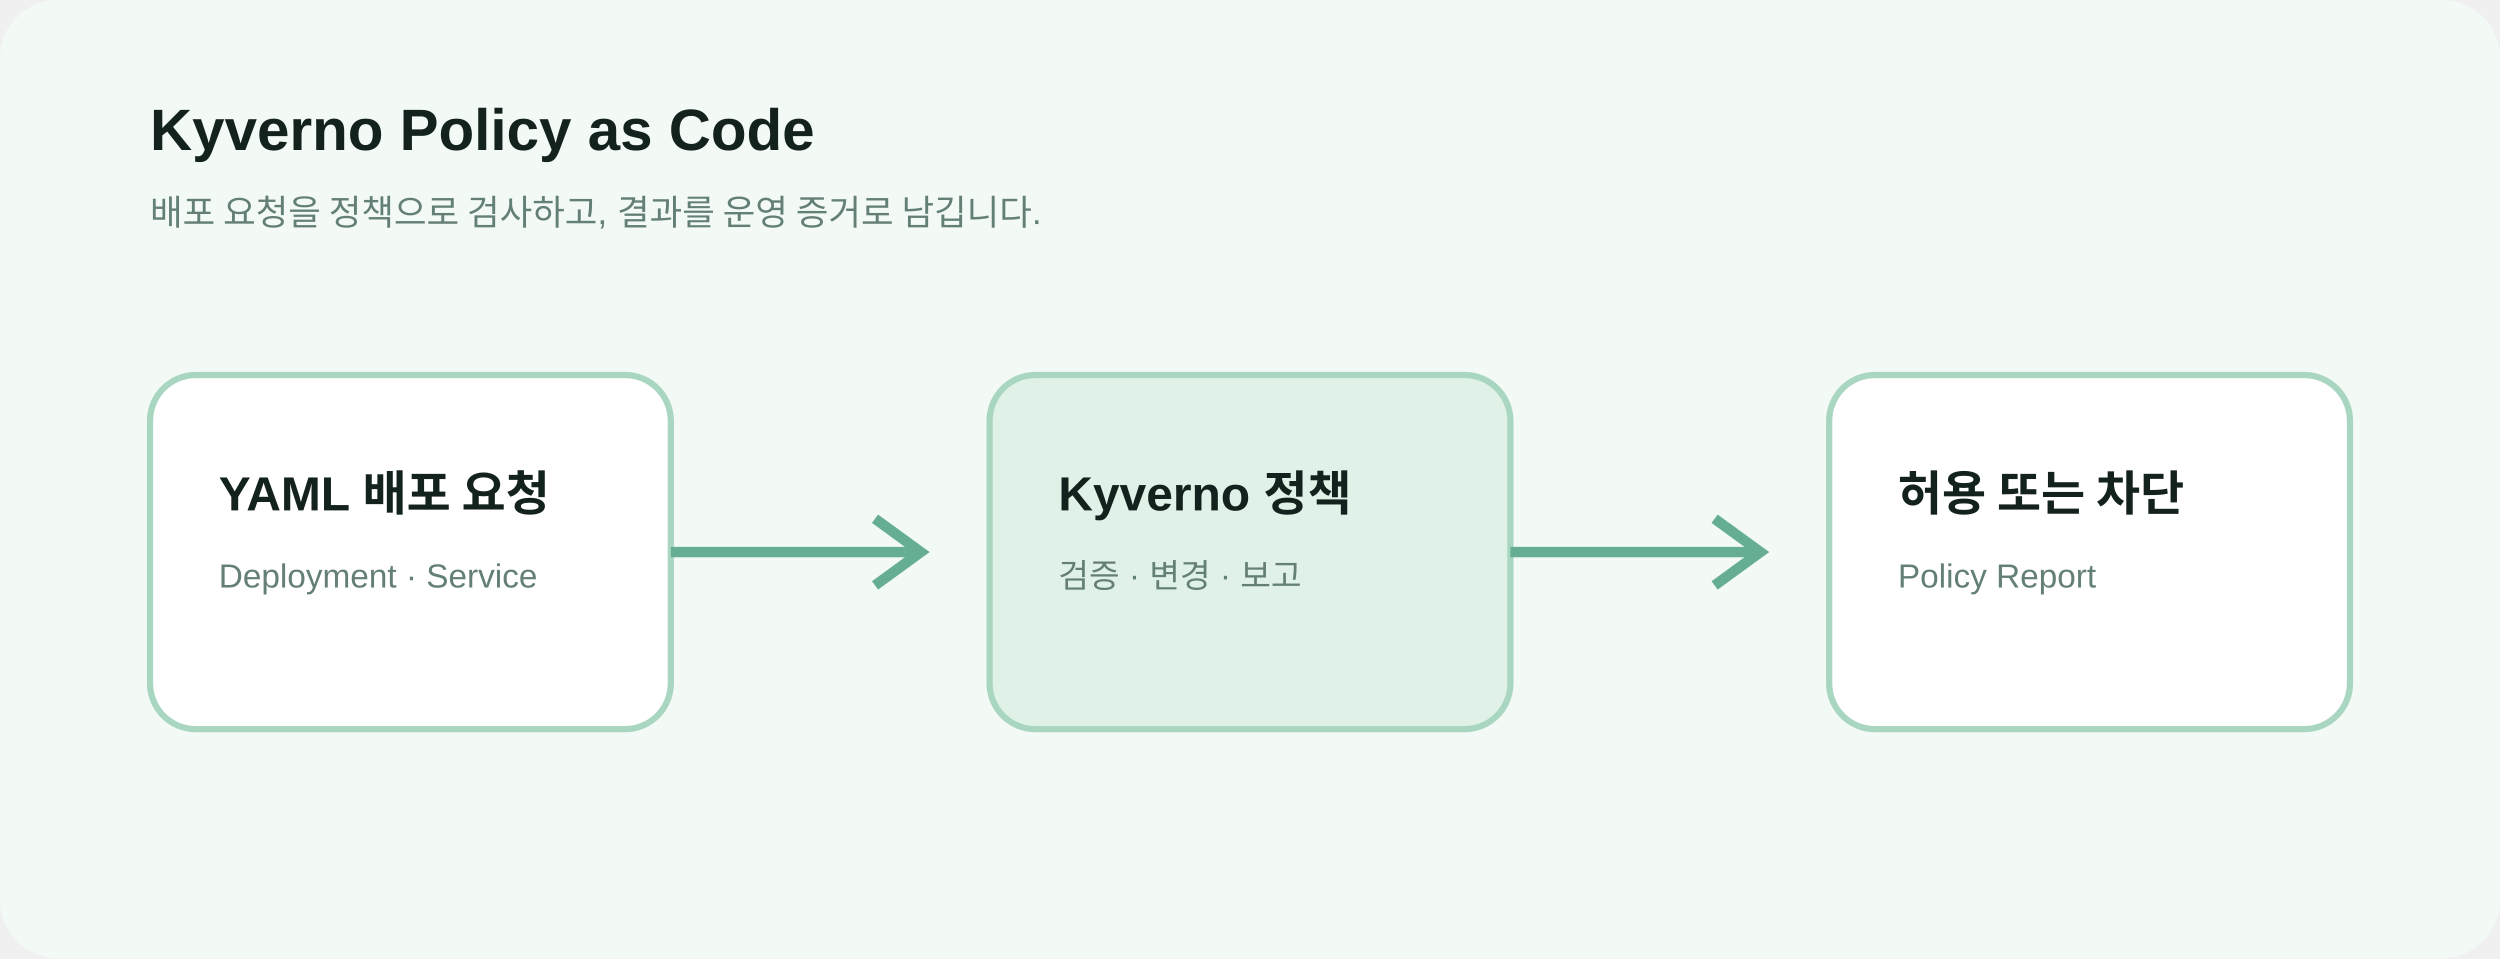
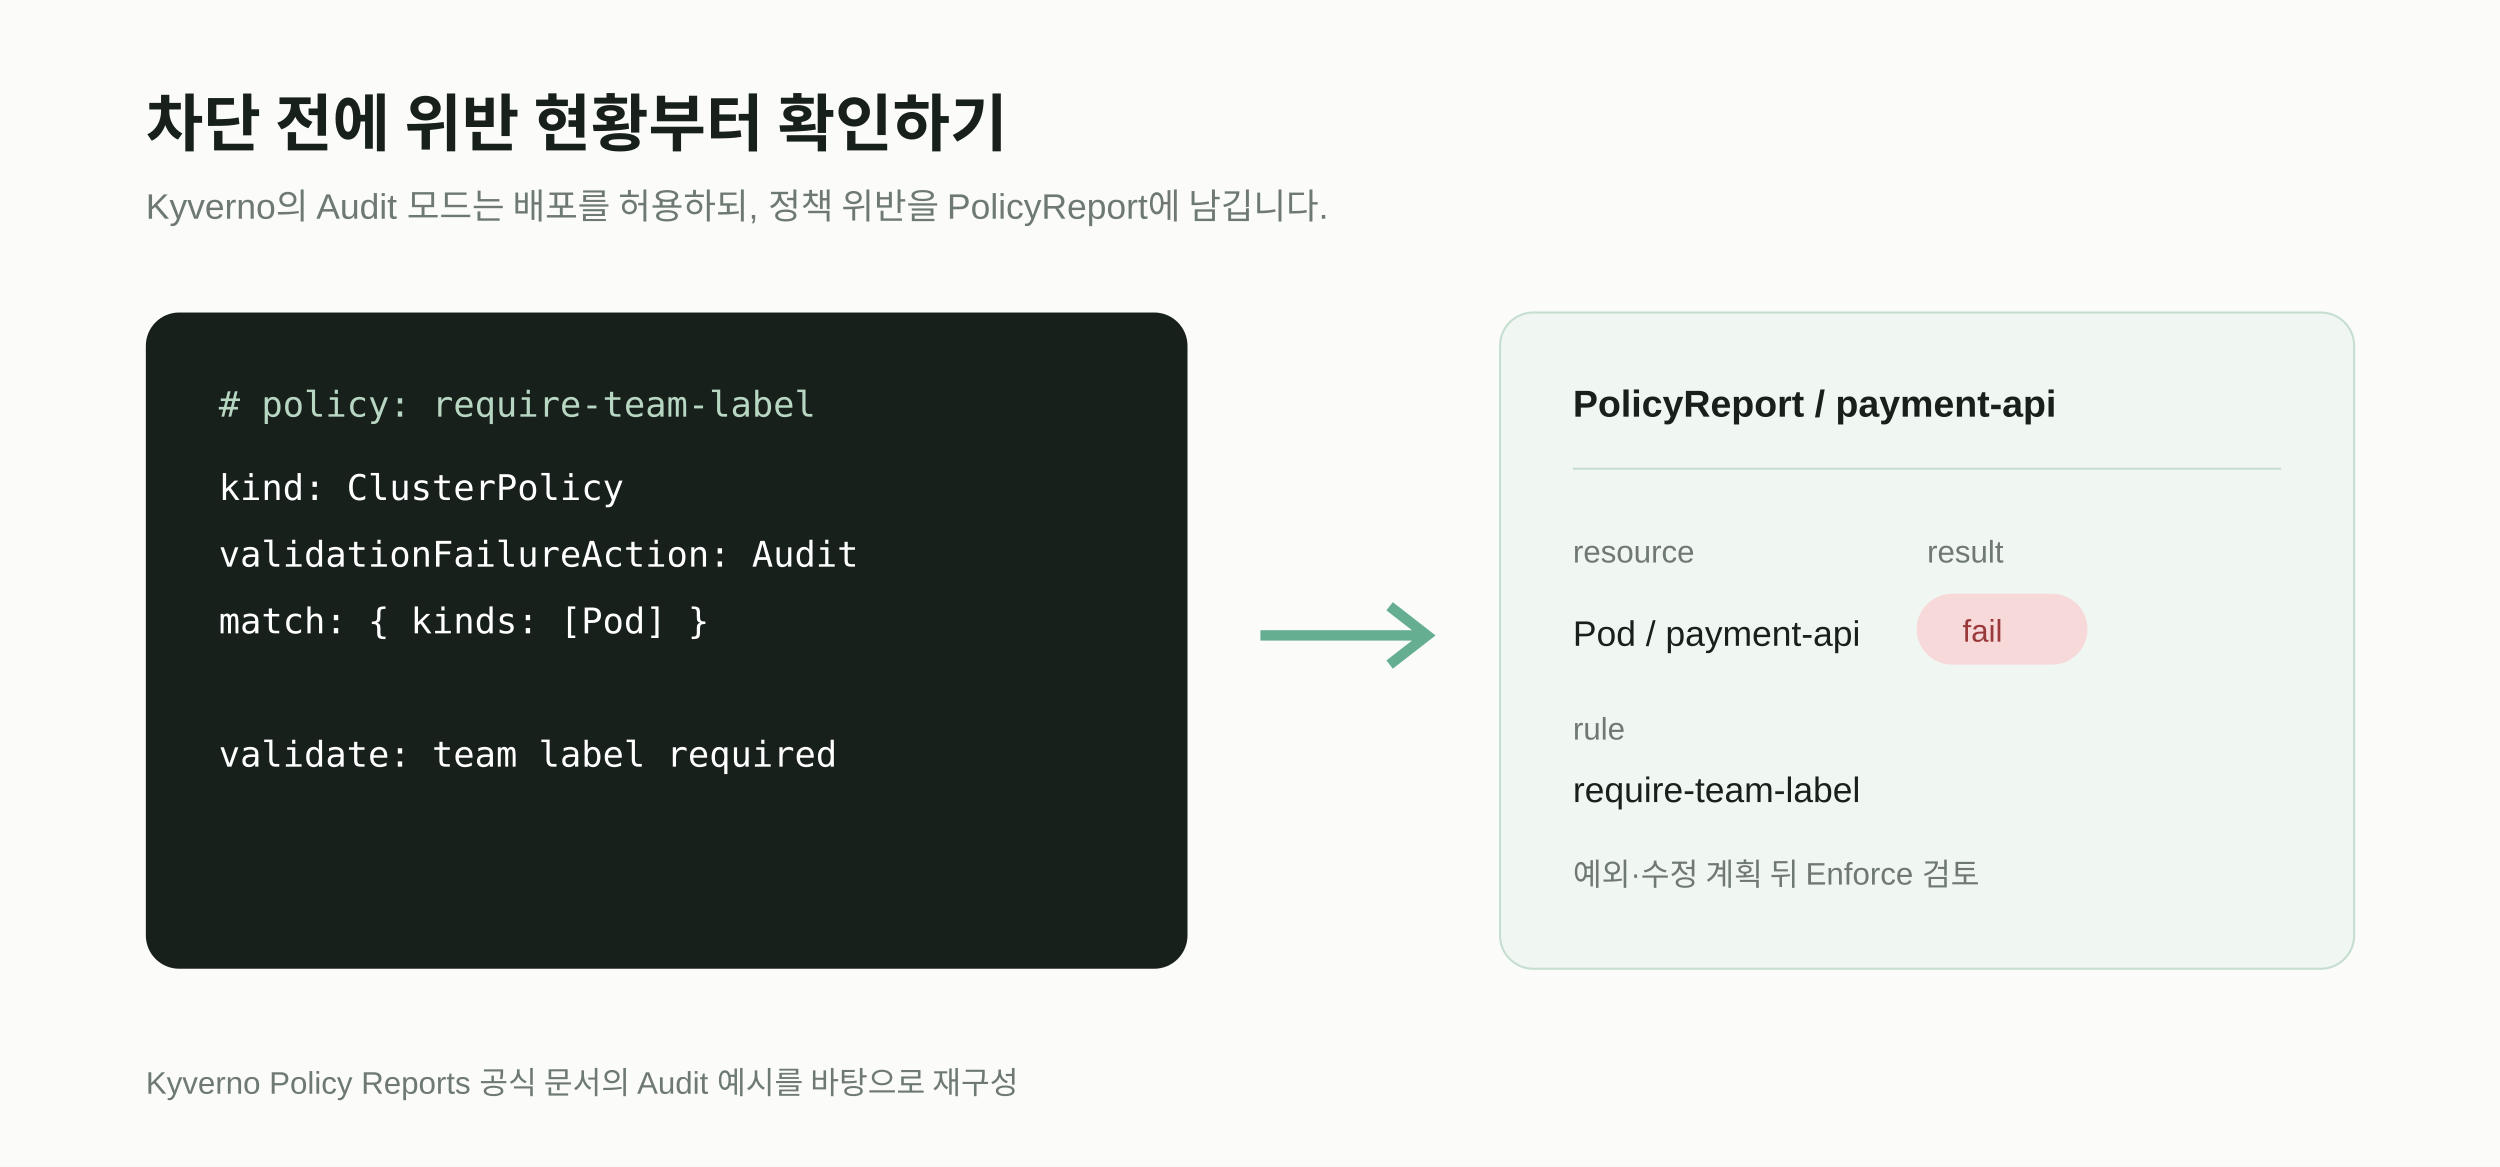
- <svg xmlns="http://www.w3.org/2000/svg" viewBox="0 0 1200 460">
-   <rect width="1200" height="460" rx="28" fill="#f3faf6" />
-   <text x="72" y="72" font-family="Arial" font-size="28" font-weight="700" fill="#14221d">Kyverno Policy as Code</text>
-   <text x="72" y="108" font-family="Arial" font-size="17" fill="#648076">배포 요청을 정책으로 검사하고, 결과를 운영 증거로 남깁니다.</text>
-   <g font-family="Arial" fill="#14221d">
-     <rect x="72" y="180" width="250" height="170" rx="22" fill="#fff" stroke="#a9d6c0" stroke-width="3" />
-     <text x="105" y="245" font-size="23" font-weight="700">YAML 배포 요청</text>
-     <text x="105" y="282" font-size="16" fill="#648076">Deployment · Service</text>
-     <rect x="475" y="180" width="250" height="170" rx="22" fill="#e0f1e8" stroke="#a9d6c0" stroke-width="3" />
-     <text x="508" y="245" font-size="23" font-weight="700">Kyverno 정책</text>
-     <text x="508" y="282" font-size="16" fill="#648076">검증 · 변경 · 보고</text>
-     <rect x="878" y="180" width="250" height="170" rx="22" fill="#fff" stroke="#a9d6c0" stroke-width="3" />
-     <text x="911" y="245" font-size="23" font-weight="700">허용 또는 차단</text>
-     <text x="911" y="282" font-size="16" fill="#648076">Policy Report</text>
+ <svg xmlns="http://www.w3.org/2000/svg" viewBox="0 0 1200 560" role="img" aria-labelledby="title desc">
+   <rect width="1200" height="560" fill="#fbfcfa" />
+   <g font-family="Arial, Pretendard, sans-serif">
+     <text x="70" y="70" font-size="30" font-weight="700" fill="#18201c">차단 전에 위반 현황부터 확인하기</text>
+     <text x="70" y="105" font-size="17" fill="#6e7972">Kyverno의 Audit 모드는 배포를 허용하되, 정책 위반을 PolicyReport에 남깁니다.</text>
+     <rect x="70" y="150" width="500" height="315" rx="16" fill="#18201c" />
+     <g font-family="Consolas, monospace" font-size="17">
+       <text x="105" y="200" fill="#b8d7c3"># policy: require-team-label</text>
+       <text x="105" y="240" fill="#fff">kind: ClusterPolicy</text>
+       <text x="105" y="272" fill="#fff">validationFailureAction: Audit</text>
+       <text x="105" y="304" fill="#fff">match: { kinds: [Pod] }</text>
+       <text x="105" y="368" fill="#fff">validate: team label required</text>
+     </g>
+     <path d="M605 305h80m-18-14 18 14-18 14" stroke="#65ae91" stroke-width="5" fill="none" />
+     <rect x="720" y="150" width="410" height="315" rx="16" fill="#f0f6f1" stroke="#c5decf" />
+     <text x="755" y="200" font-size="18" font-weight="700" fill="#18201c">PolicyReport / payment-api</text>
+     <line x1="755" y1="225" x2="1095" y2="225" stroke="#c5decf" />
+     <text x="755" y="270" font-size="15" fill="#6e7972">resource</text>
+     <text x="925" y="270" font-size="15" fill="#6e7972">result</text>
+     <text x="755" y="310" font-size="17" fill="#18201c">Pod / payment-api</text>
+     <rect x="920" y="285" width="82" height="34" rx="17" fill="#f7d9d9" />
+     <text x="942" y="308" font-size="15" fill="#9a3939">fail</text>
+     <text x="755" y="355" font-size="15" fill="#6e7972">rule</text>
+     <text x="755" y="385" font-size="17" fill="#18201c">require-team-label</text>
+     <text x="755" y="425" font-size="15" fill="#6e7972">예외·수정 계획 뒤 Enforce 검토</text>
+     <text x="70" y="525" font-size="15" fill="#6e7972">Kyverno Policy Reports 공식 문서의 Audit 예시를 바탕으로 재구성</text>
  </g>
-   <path d="M322 265h120m-22-16 22 16-22 16M725 265h120m-22-16 22 16-22 16" stroke="#65ae91" stroke-width="5" fill="none" />
</svg>
